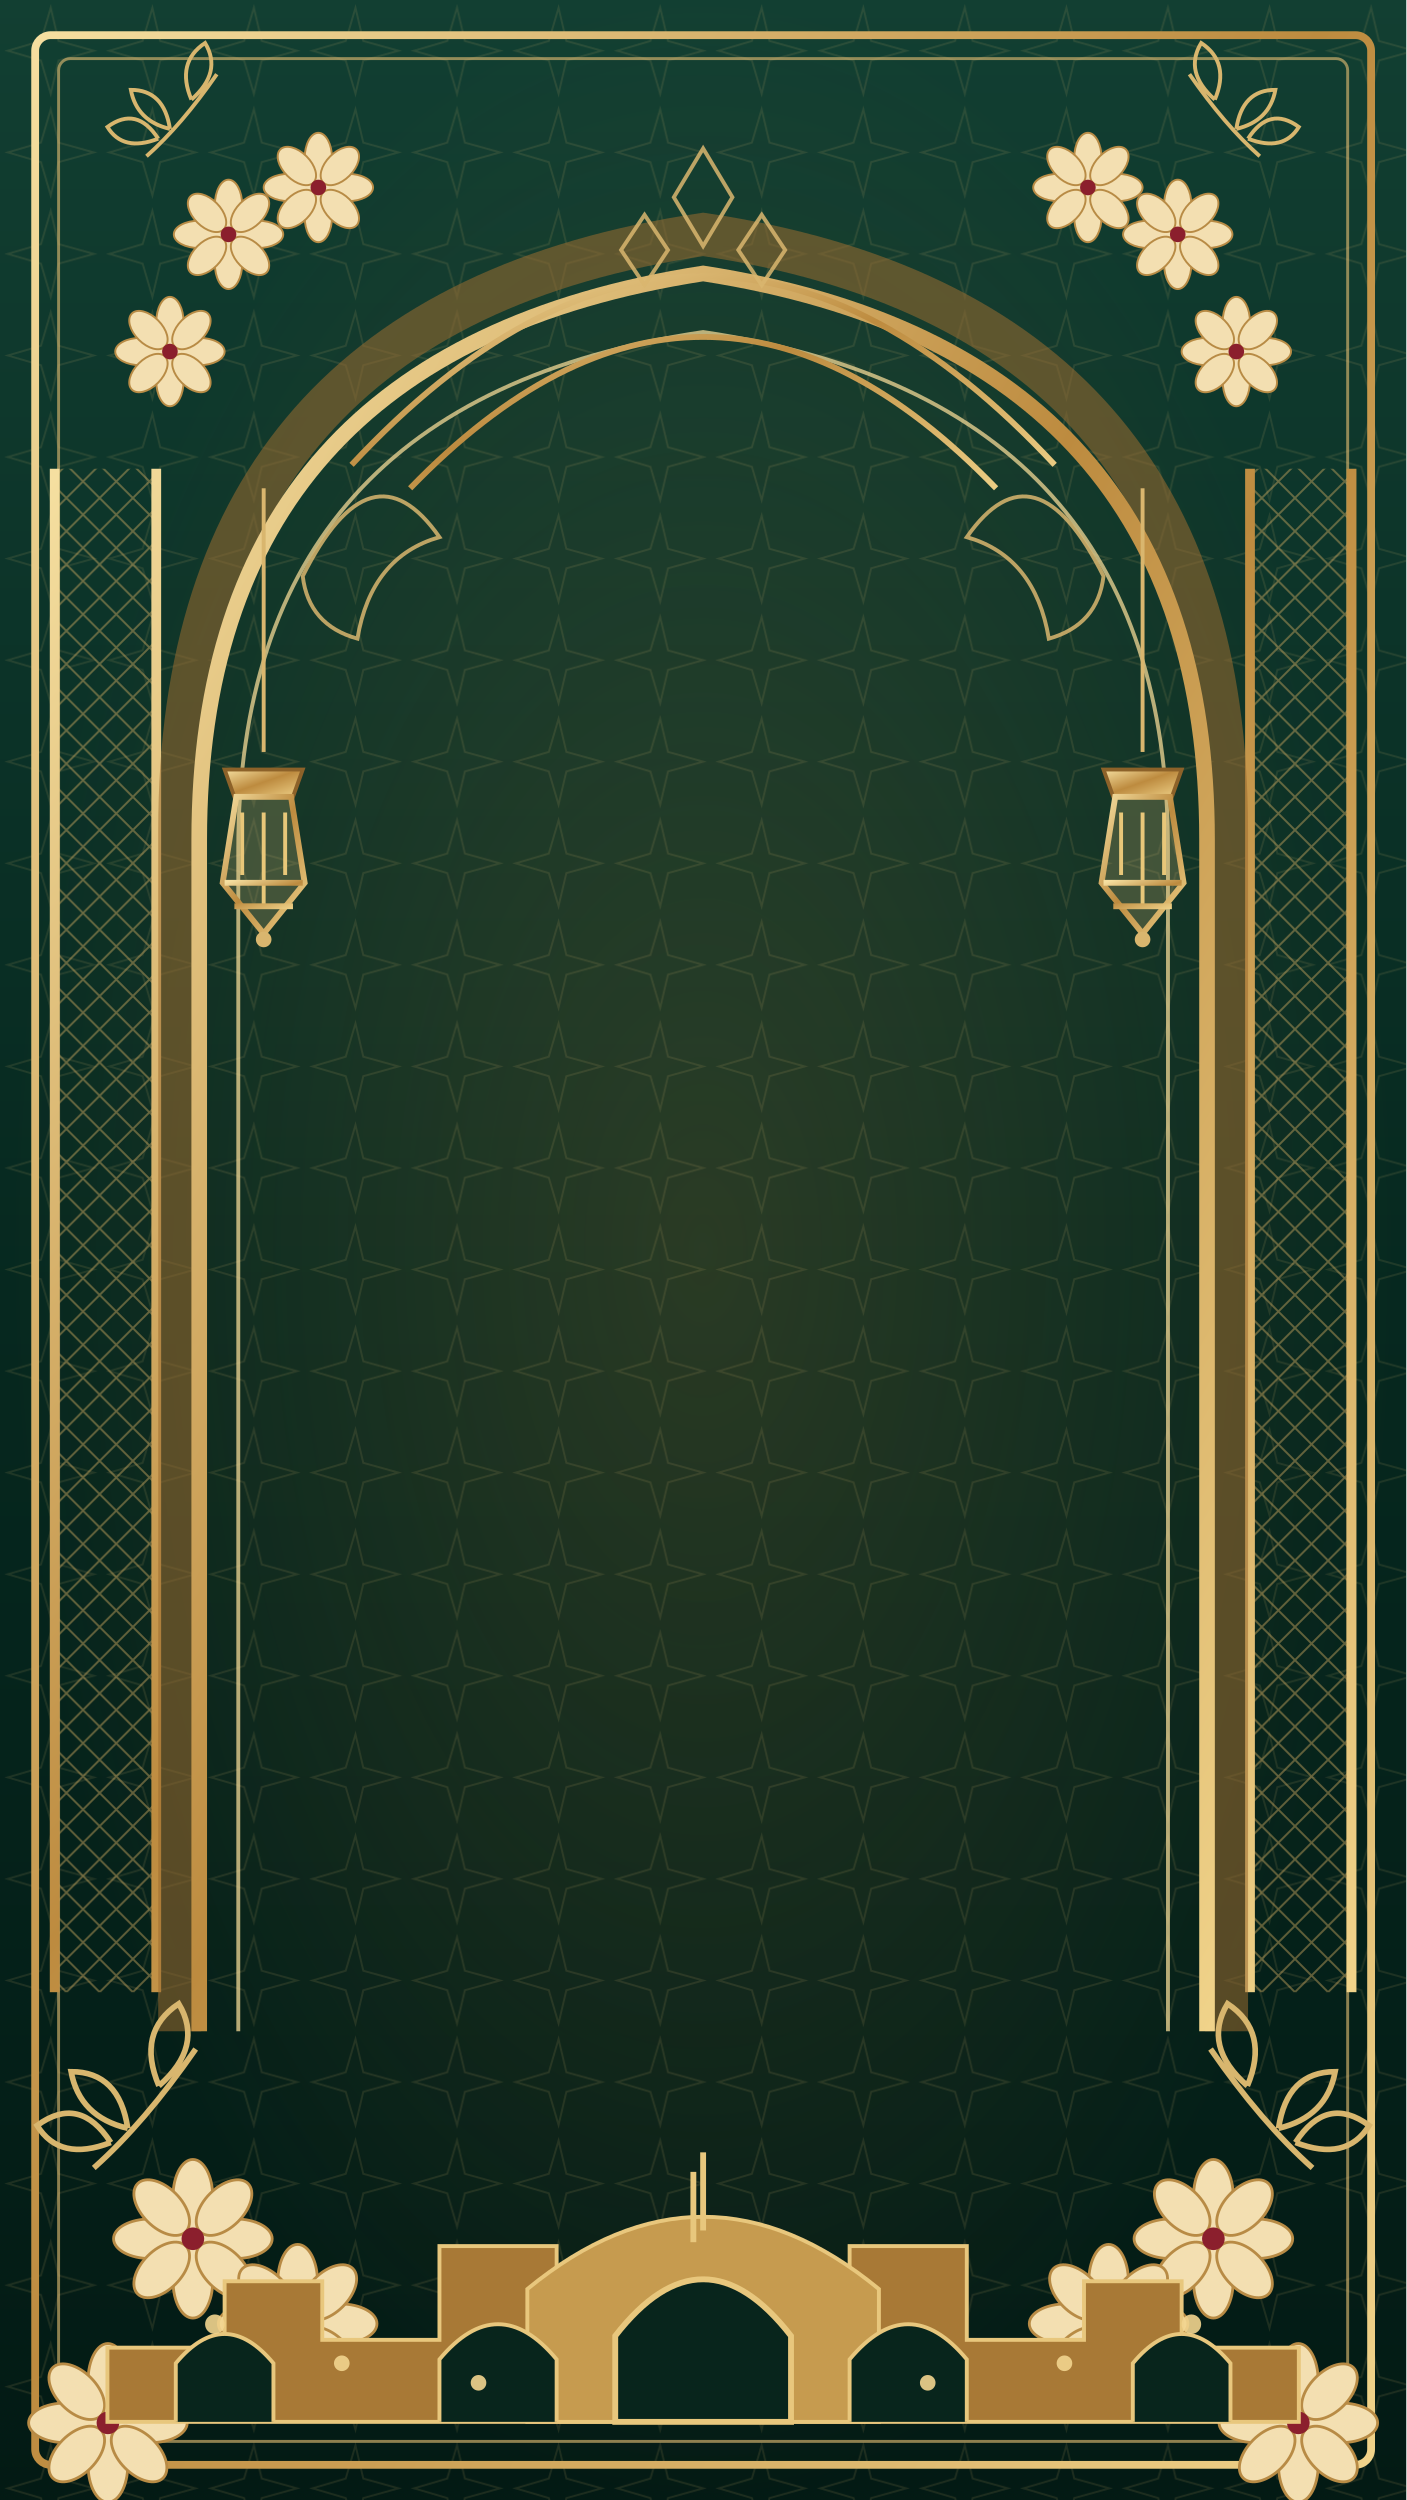
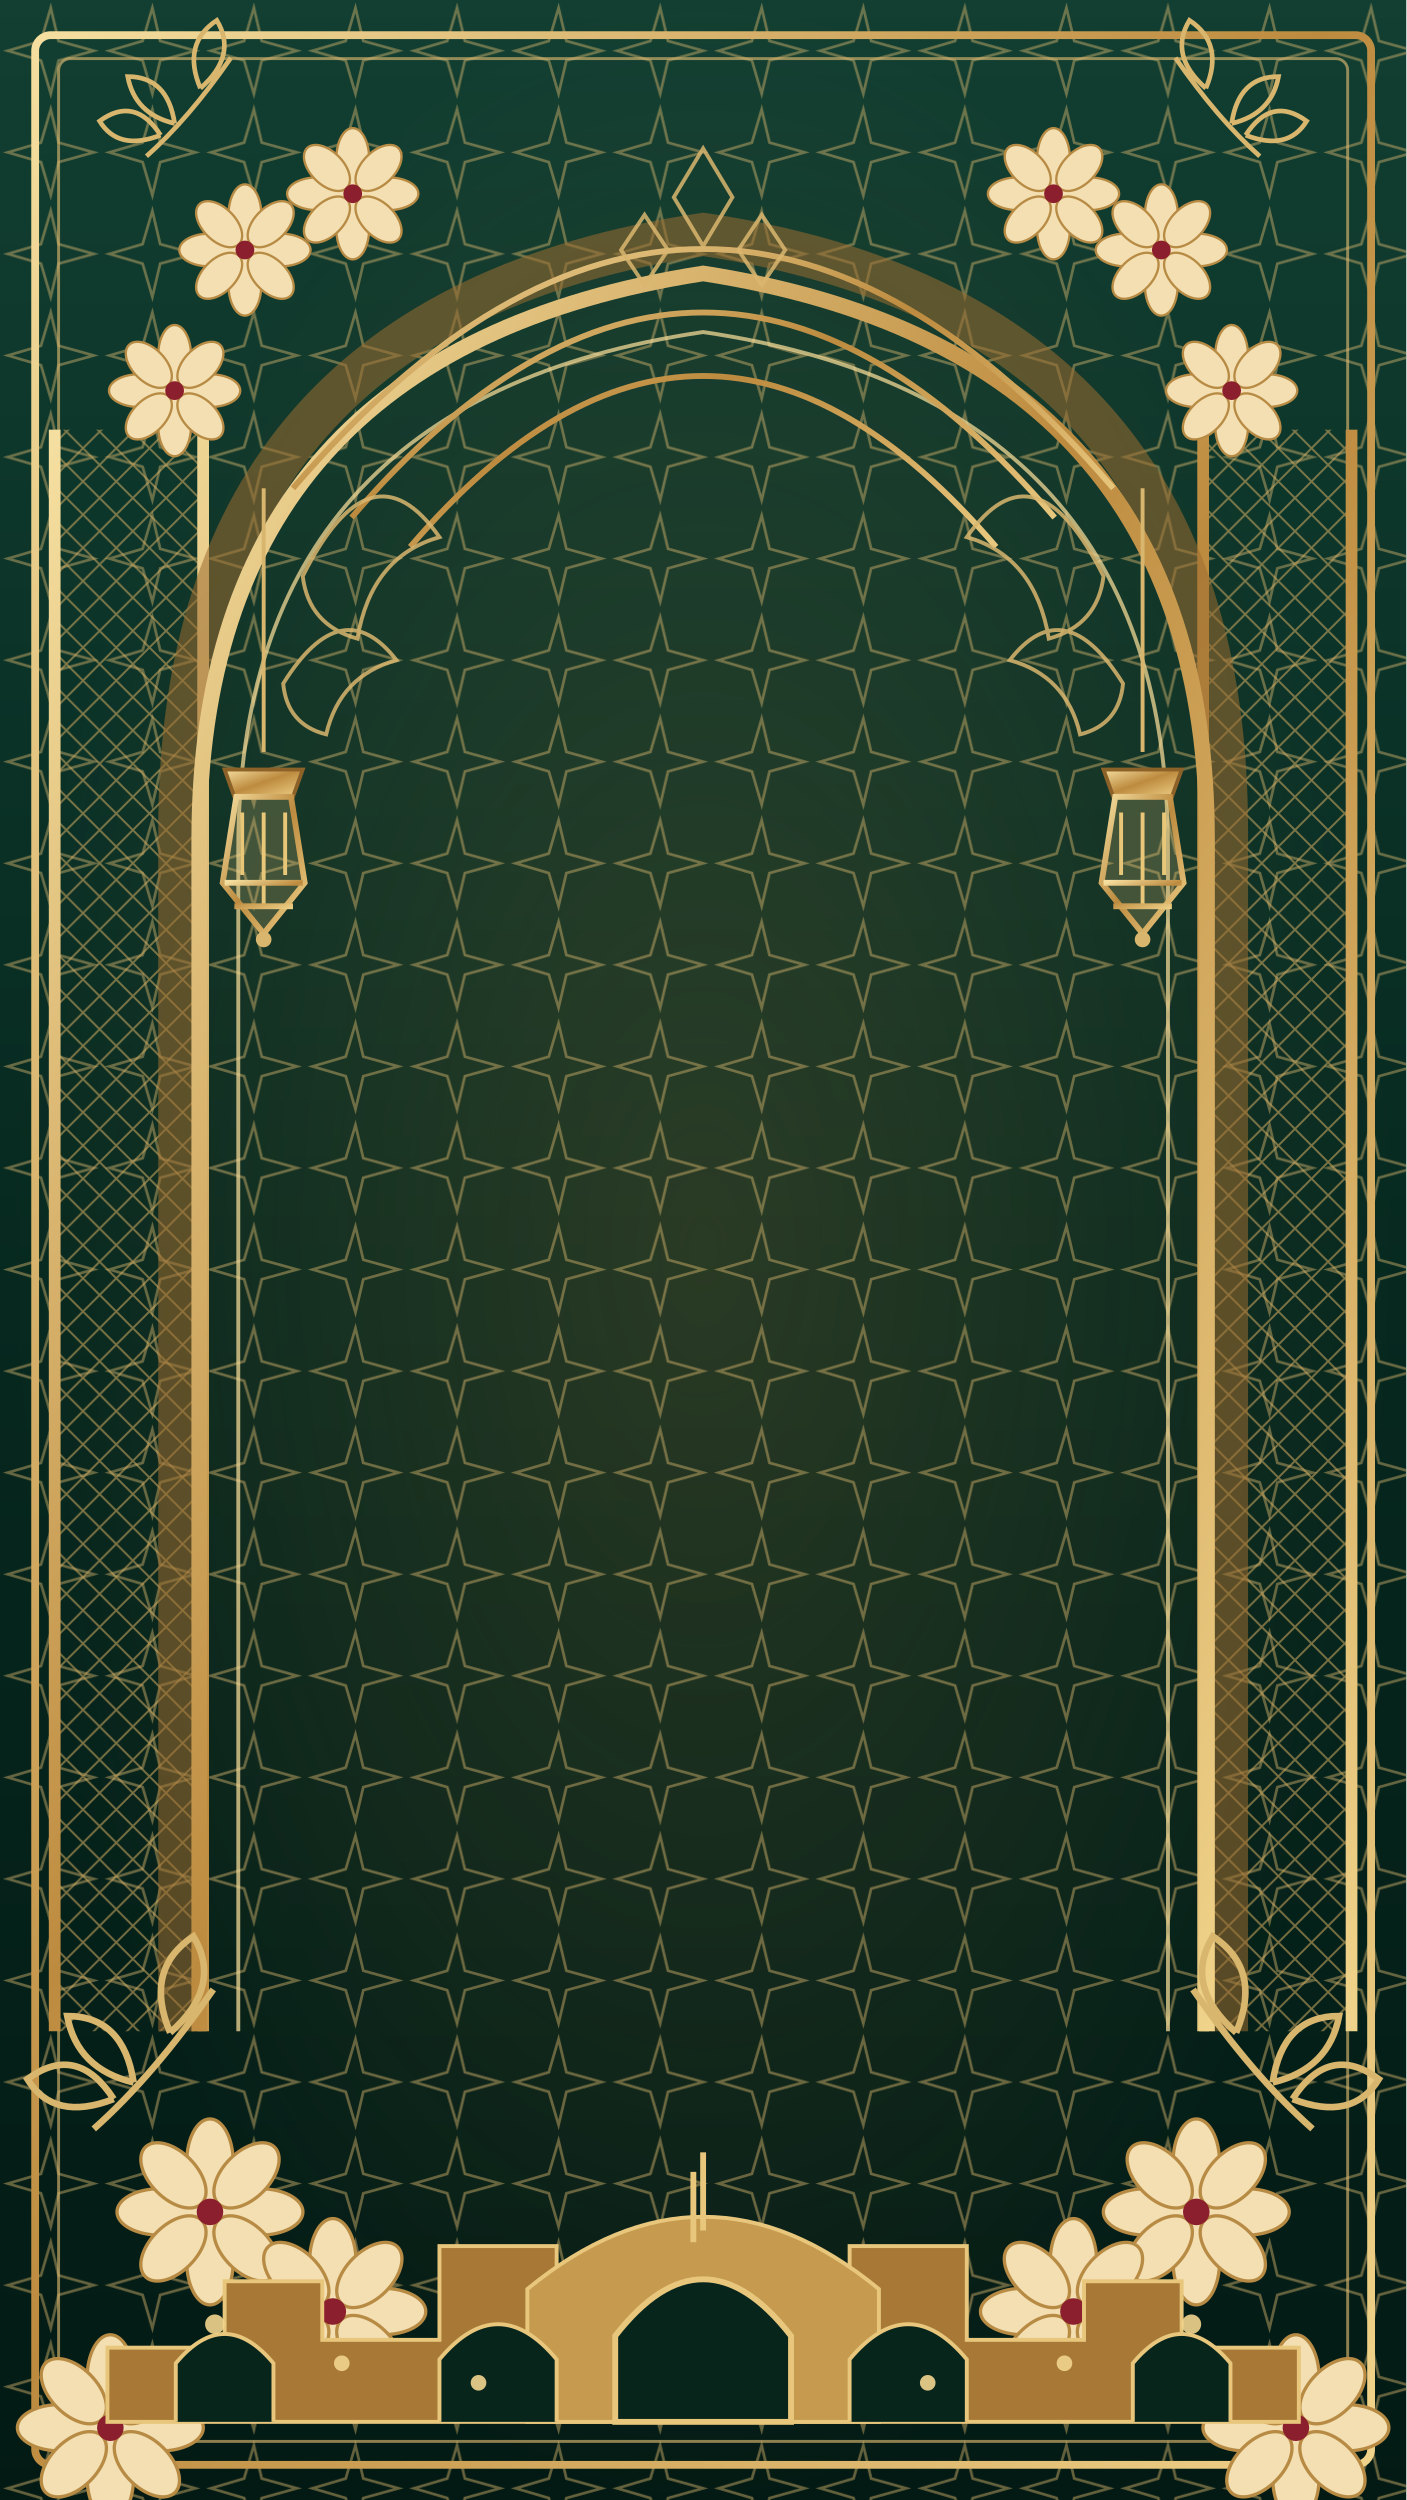
<svg xmlns="http://www.w3.org/2000/svg" width="720" height="1280" viewBox="0 0 720 1280">
  <defs>
    <linearGradient id="bg" x2="0" y2="1">
      <stop stop-color="#123f32" />
      <stop offset=".52" stop-color="#06281f" />
      <stop offset="1" stop-color="#031a14" />
    </linearGradient>
    <radialGradient id="glow">
      <stop stop-color="#a77b35" stop-opacity=".22" />
      <stop offset="1" stop-color="#a77b35" stop-opacity="0" />
    </radialGradient>
    <linearGradient id="gold" x2="1" y2="1">
      <stop stop-color="#f5dfa0" />
      <stop offset=".48" stop-color="#bd8b3f" />
      <stop offset="1" stop-color="#f0d38a" />
    </linearGradient>
    <pattern id="lattice" width="34" height="34" patternUnits="userSpaceOnUse">
      <path d="M17 0L34 17 17 34 0 17Z M0 0L34 34 M34 0L0 34" fill="none" stroke="#d4ad62" stroke-width="1" opacity=".55" />
    </pattern>
    <pattern id="stars" width="52" height="52" patternUnits="userSpaceOnUse">
-       <path d="M26 4L30 21 48 26 30 31 26 48 21 31 4 26 21 21Z" fill="none" stroke="#d8b66e" stroke-width="1" opacity=".35" />
+       <path d="M26 4L30 21 48 26 30 31 26 48 21 31 4 26 21 21Z" fill="none" stroke="#d8b66e" stroke-width="1.4" opacity=".62" />
    </pattern>
    <g id="flower">
      <circle r="8" fill="#b88b45" />
      <g fill="#f3dfb1" stroke="#b88b45" stroke-width="1">
        <ellipse cy="-15" ry="13" rx="7" />
        <ellipse cy="15" ry="13" rx="7" />
        <ellipse cx="-15" rx="13" ry="7" />
        <ellipse cx="15" rx="13" ry="7" />
        <ellipse cx="-11" cy="-11" rx="7" ry="12" transform="rotate(-45 -11 -11)" />
        <ellipse cx="11" cy="-11" rx="7" ry="12" transform="rotate(45 11 -11)" />
        <ellipse cx="-11" cy="11" rx="7" ry="12" transform="rotate(45 -11 11)" />
        <ellipse cx="11" cy="11" rx="7" ry="12" transform="rotate(-45 11 11)" />
      </g>
      <circle r="4" fill="#8b1f2d" />
    </g>
    <g id="leaf" fill="none" stroke="#d8b66e" stroke-width="2">
      <path d="M0 0Q18 -16 36 -42M12 -14Q-5 -18 -8 -34Q9 -34 12 -14M23 -29Q15 -48 30 -58Q39 -43 23 -29M6 -9Q-12 -2 -20 -15Q-5 -26 6 -9" />
    </g>
    <g id="lantern">
      <path d="M-20 -36H20L15 -22H-15Z" fill="url(#gold)" stroke="#8d6229" stroke-width="2" />
      <path d="M-14 -22H14L21 22 0 48 -21 22Z" fill="#e7c77d" fill-opacity=".22" stroke="url(#gold)" stroke-width="3" />
      <path d="M-11 -14V18M0 -14V34M11 -14V18" stroke="#e8c779" stroke-width="2" />
      <path d="M-20 22H20M-15 34H15" stroke="url(#gold)" stroke-width="3" />
      <circle cy="51" r="4" fill="#d9b66e" />
    </g>
    <g id="dome" fill="#b88b45" stroke="#f0d18a" stroke-width="2">
      <path d="M-42 0Q-39 -48 0 -58Q39 -48 42 0Z" />
      <path d="M-7 -58Q-5 -80 0 -92Q5 -80 7 -58Z" />
      <path d="M-2 -92V-104" stroke-width="3" />
    </g>
  </defs>
  <rect width="720" height="1280" fill="url(#bg)" />
  <rect width="720" height="1280" fill="url(#glow)" />
-   <rect width="720" height="1280" fill="url(#stars)" opacity=".35" />
+   <rect width="720" height="1280" fill="url(#stars)" opacity=".72" />
  <rect x="18" y="18" width="684" height="1244" rx="8" fill="none" stroke="url(#gold)" stroke-width="4" />
  <rect x="30" y="30" width="660" height="1220" rx="6" fill="none" stroke="#d8b66e" stroke-width="1.5" opacity=".65" />
-   <rect x="28" y="240" width="52" height="780" fill="url(#lattice)" opacity=".8" />
-   <rect x="640" y="240" width="52" height="780" fill="url(#lattice)" opacity=".8" />
-   <path d="M28 240V1020M80 240V1020M640 240V1020M692 240V1020" stroke="url(#gold)" stroke-width="5" />
+   <rect x="28" y="220" width="76" height="820" fill="url(#lattice)" opacity="1" />
+   <rect x="616" y="220" width="76" height="820" fill="url(#lattice)" opacity="1" />
+   <path d="M28 220V1040M104 220V1040M616 220V1040M692 220V1040" stroke="url(#gold)" stroke-width="6" />
  <path d="M92 1040V425Q92 160 360 120Q628 160 628 425V1040" fill="none" stroke="#9b6c2f" stroke-width="22" opacity=".55" />
  <path d="M102 1040V430Q102 180 360 140Q618 180 618 430V1040" fill="none" stroke="url(#gold)" stroke-width="8" />
  <path d="M122 1040V435Q122 205 360 170Q598 205 598 435V1040" fill="none" stroke="#f2d895" stroke-width="2" opacity=".75" />
-   <path d="M180 238Q360 45 540 238M210 250Q360 95 510 250" fill="none" stroke="url(#gold)" stroke-width="3" />
+   <path d="M150 250Q360 5 570 250M180 265Q360 55 540 265M210 280Q360 105 510 280" fill="none" stroke="url(#gold)" stroke-width="3" />
  <g fill="none" stroke="#d9b66e" stroke-width="2" opacity=".85">
    <path d="M360 76l15 25-15 25-15-25zM330 110l-12 18 12 18 12-18zM390 110l-12 18 12 18 12-18z" />
-     <path d="M155 295q35-70 70-20q-35 10-42 52q-25-7-28-32zM565 295q-35-70-70-20q35 10 42 52q25-7 28-32z" />
+     <path d="M155 295q35-70 70-20q-35 10-42 52q-25-7-28-32zM565 295q-35-70-70-20q35 10 42 52q25-7 28-32zM145 350q30-48 58-12q-29 8-36 38q-20-5-22-26zM575 350q-30-48-58-12q29 8 36 38q20-5 22-26z" />
  </g>
  <path d="M135 250V385M585 250V385" stroke="#d9b66e" stroke-width="2" />
  <use href="#lantern" x="135" y="430" />
  <use href="#lantern" x="585" y="430" />
-   <g transform="translate(75 80)">
+   <g transform="translate(75 80) scale(1.2)">
    <use href="#leaf" />
    <use href="#flower" x="42" y="40" />
    <use href="#flower" x="88" y="16" />
    <use href="#flower" x="12" y="100" />
  </g>
-   <g transform="translate(645 80) scale(-1 1)">
+   <g transform="translate(645 80) scale(-1.2 1.2)">
    <use href="#leaf" />
    <use href="#flower" x="42" y="40" />
    <use href="#flower" x="88" y="16" />
    <use href="#flower" x="12" y="100" />
  </g>
-   <g transform="translate(48 1110) scale(1.45)">
+   <g transform="translate(48 1090) scale(1.7)">
    <use href="#leaf" />
    <use href="#flower" x="35" y="25" />
    <use href="#flower" x="72" y="55" />
    <use href="#flower" x="5" y="90" />
  </g>
-   <g transform="translate(672 1110) scale(-1.45 1.45)">
+   <g transform="translate(672 1090) scale(-1.7 1.7)">
    <use href="#leaf" />
    <use href="#flower" x="35" y="25" />
    <use href="#flower" x="72" y="55" />
    <use href="#flower" x="5" y="90" />
  </g>
  <g transform="translate(0 1120)" fill="#a87936" stroke="#e8c77d" stroke-width="2">
    <path d="M55 120V82H115V48H165V78H225V30H285V78H435V30H495V78H555V48H605V82H665V120Z" />
    <path d="M270 120V52Q360 -22 450 52V120Z" fill="#c69b4f" />
    <path d="M315 120V76Q360 18 405 76V120Z" fill="#08251c" stroke="#e8c77d" stroke-width="3" />
    <path d="M90 120V90Q115 60 140 90V120M580 120V90Q605 60 630 90V120M225 120V88Q255 52 285 88V120M435 120V88Q465 52 495 88V120" fill="#08251c" />
    <path d="M355 28V-8M360 22V-18" stroke="#e8c77d" stroke-width="3" />
  </g>
  <g fill="#f2d48e" opacity=".9">
    <circle cx="110" cy="1190" r="5" />
    <circle cx="175" cy="1210" r="4" />
    <circle cx="245" cy="1220" r="4" />
    <circle cx="475" cy="1220" r="4" />
    <circle cx="545" cy="1210" r="4" />
    <circle cx="610" cy="1190" r="5" />
  </g>
</svg>
